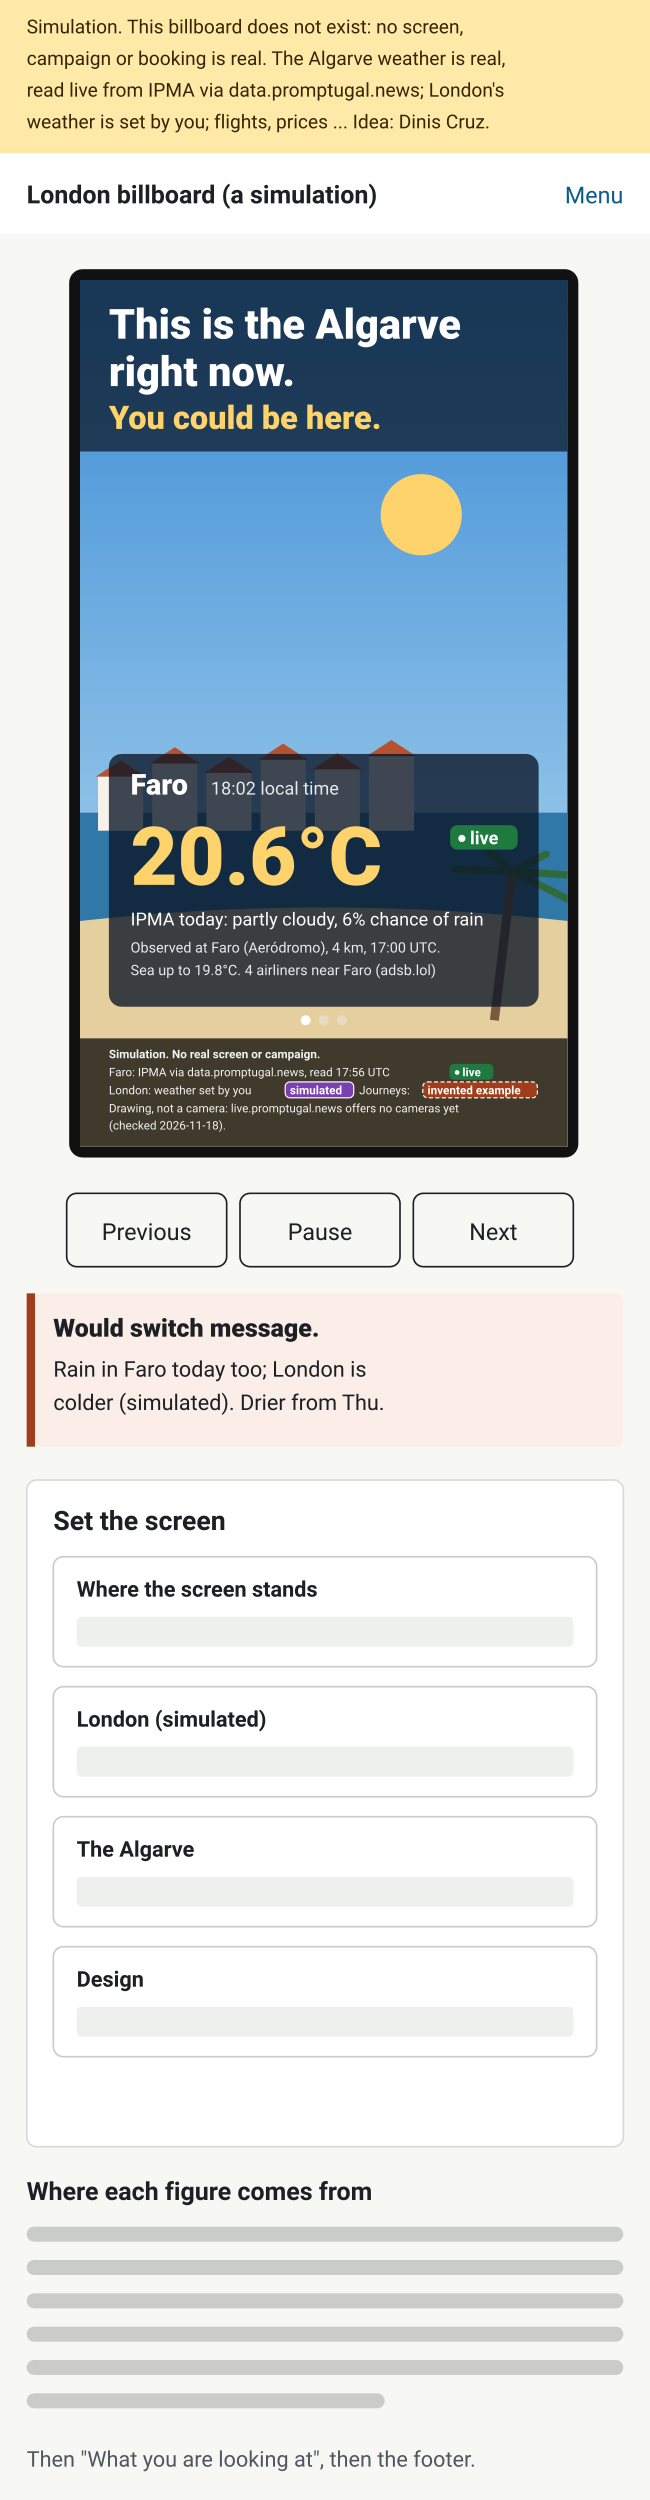
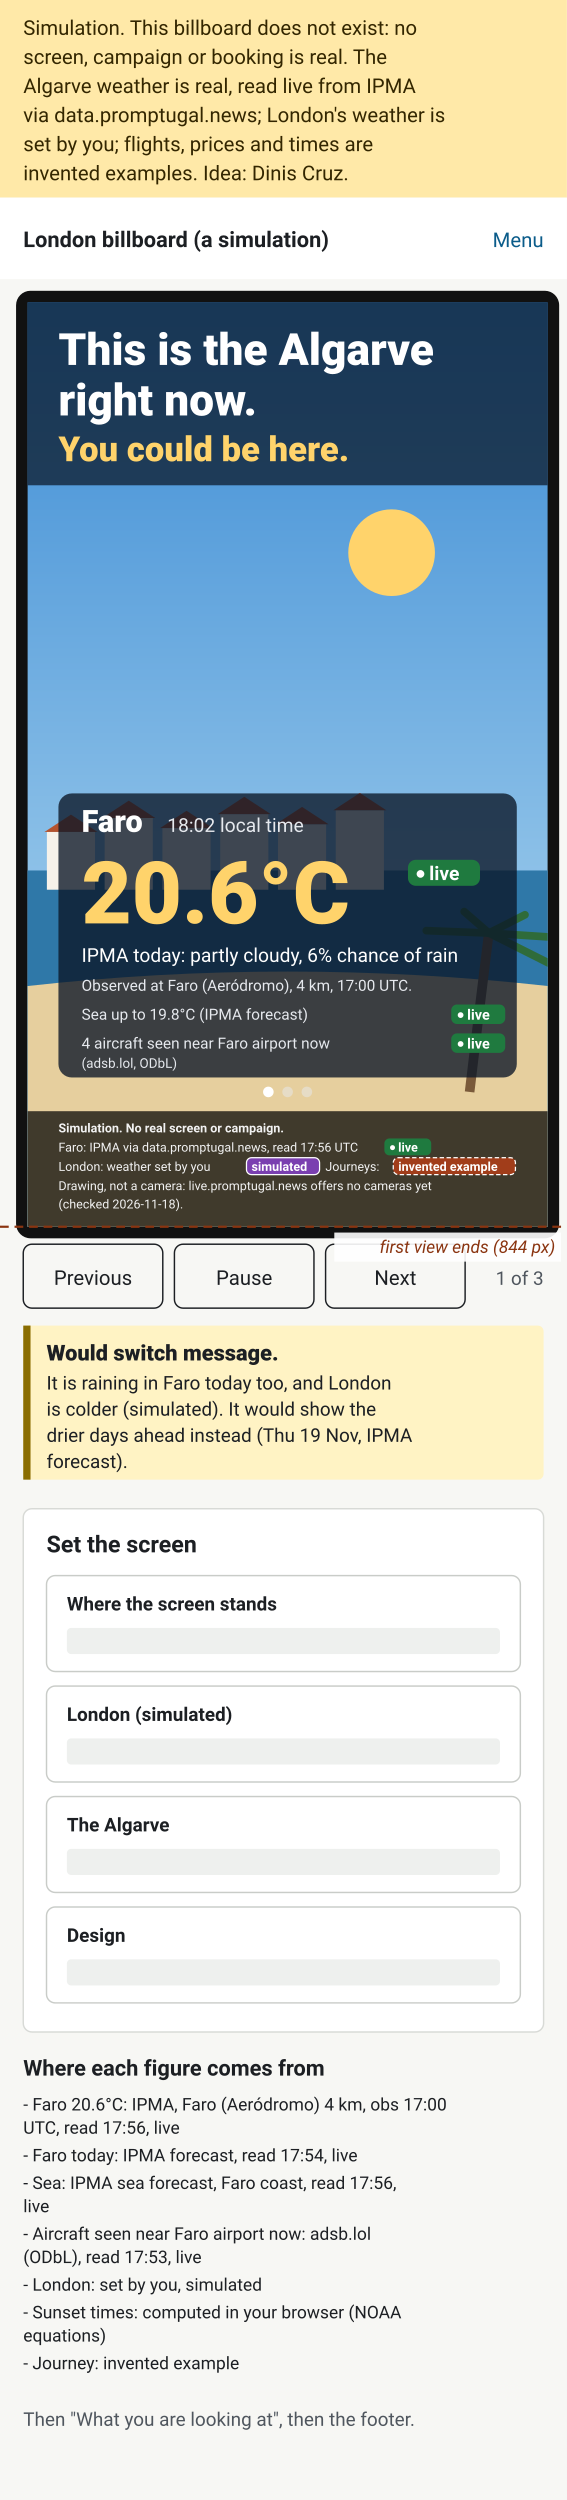
- <svg xmlns="http://www.w3.org/2000/svg" viewBox="0 0 390 1500" width="390" height="1500" role="img" aria-label="Mock-up: the home page at 390 px wide">
-   <rect x="0" y="0" width="390" height="1500" fill="#f7f7f4" />
-   <rect x="0" y="0" width="390" height="92" fill="#ffe9a8" />
-   <text x="16" y="20" font-family="system-ui, -apple-system, Segoe UI, Roboto, Helvetica, Arial, sans-serif" font-size="11.5" font-weight="400" fill="#332600">Simulation. This billboard does not exist: no screen,</text>
-   <text x="16" y="39" font-family="system-ui, -apple-system, Segoe UI, Roboto, Helvetica, Arial, sans-serif" font-size="11.5" font-weight="400" fill="#332600">campaign or booking is real. The Algarve weather is real,</text>
-   <text x="16" y="58" font-family="system-ui, -apple-system, Segoe UI, Roboto, Helvetica, Arial, sans-serif" font-size="11.5" font-weight="400" fill="#332600">read live from IPMA via data.promptugal.news; London's</text>
-   <text x="16" y="77" font-family="system-ui, -apple-system, Segoe UI, Roboto, Helvetica, Arial, sans-serif" font-size="11.5" font-weight="400" fill="#332600">weather is set by you; flights, prices ... Idea: Dinis Cruz.</text>
-   <rect x="0" y="92" width="390" height="48" fill="#ffffff" />
-   <text x="16" y="122" font-family="system-ui, -apple-system, Segoe UI, Roboto, Helvetica, Arial, sans-serif" font-size="15" font-weight="700" fill="#1c1f23">London billboard (a simulation)</text>
-   <text x="374" y="122" font-family="system-ui, -apple-system, Segoe UI, Roboto, Helvetica, Arial, sans-serif" font-size="14" font-weight="400" fill="#0b5c8a" text-anchor="end">Menu</text>
-   <g transform="translate(48 168) scale(0.2708333)">
+ <svg xmlns="http://www.w3.org/2000/svg" viewBox="0 0 390 1720" width="390" height="1720" role="img" aria-label="Mock-up: the home page at 390 px wide">
+   <rect x="0" y="0" width="390" height="1720" fill="#f7f7f4" />
+   <rect x="0" y="0" width="390" height="136" fill="#ffe9a8" />
+   <text x="16" y="24" font-family="system-ui, -apple-system, Segoe UI, Roboto, Helvetica, Arial, sans-serif" font-size="14" font-weight="400" fill="#332600">Simulation. This billboard does not exist: no</text>
+   <text x="16" y="44" font-family="system-ui, -apple-system, Segoe UI, Roboto, Helvetica, Arial, sans-serif" font-size="14" font-weight="400" fill="#332600">screen, campaign or booking is real. The</text>
+   <text x="16" y="64" font-family="system-ui, -apple-system, Segoe UI, Roboto, Helvetica, Arial, sans-serif" font-size="14" font-weight="400" fill="#332600">Algarve weather is real, read live from IPMA</text>
+   <text x="16" y="84" font-family="system-ui, -apple-system, Segoe UI, Roboto, Helvetica, Arial, sans-serif" font-size="14" font-weight="400" fill="#332600">via data.promptugal.news; London's weather is</text>
+   <text x="16" y="104" font-family="system-ui, -apple-system, Segoe UI, Roboto, Helvetica, Arial, sans-serif" font-size="14" font-weight="400" fill="#332600">set by you; flights, prices and times are</text>
+   <text x="16" y="124" font-family="system-ui, -apple-system, Segoe UI, Roboto, Helvetica, Arial, sans-serif" font-size="14" font-weight="400" fill="#332600">invented examples. Idea: Dinis Cruz.</text>
+   <rect x="0" y="136" width="390" height="56" fill="#ffffff" />
+   <text x="16" y="170" font-family="system-ui, -apple-system, Segoe UI, Roboto, Helvetica, Arial, sans-serif" font-size="15" font-weight="700" fill="#1c1f23">London billboard (a simulation)</text>
+   <text x="374" y="170" font-family="system-ui, -apple-system, Segoe UI, Roboto, Helvetica, Arial, sans-serif" font-size="14" font-weight="400" fill="#0b5c8a" text-anchor="end">Menu</text>
+   <g transform="translate(19 208) scale(0.33125)">
    <rect x="-24" y="-24" width="1128" height="1968" rx="30" fill="#111111" />
    <defs>
      <linearGradient id="g2" x1="0" y1="0" x2="0" y2="1">
        <stop offset="0" stop-color="#3b8bd4" />
        <stop offset="1" stop-color="#bfe2f4" />
      </linearGradient>
      <clipPath id="cg2">
        <rect x="0" y="0" width="1080" height="1920" />
      </clipPath>
    </defs>
    <g clip-path="url(#cg2)">
      <rect x="0" y="0" width="1080" height="1920" fill="url(#g2)" />
      <circle cx="756" cy="520" r="90" fill="#ffd36b" />
      <rect x="0" y="1180" width="1080" height="740" fill="#2f78a8" />
      <path d="M0 1420 Q540 1360 1080 1420 L1080 1920 L0 1920 Z" fill="#e6cf9e" />
      <rect x="40" y="1100" width="100" height="120" fill="#f6f2ea" />
      <path d="M35 1100 L90 1064 L145 1100 Z" fill="#b5532e" />
      <rect x="160" y="1071" width="100" height="149" fill="#f6f2ea" />
      <path d="M155 1071 L210 1035 L265 1071 Z" fill="#b5532e" />
      <rect x="280" y="1092" width="100" height="128" fill="#f6f2ea" />
      <path d="M275 1092 L330 1056 L385 1092 Z" fill="#b5532e" />
      <rect x="400" y="1063" width="100" height="157" fill="#f6f2ea" />
      <path d="M395 1063 L450 1027 L505 1063 Z" fill="#b5532e" />
      <rect x="520" y="1084" width="100" height="136" fill="#f6f2ea" />
      <path d="M515 1084 L570 1048 L625 1084 Z" fill="#b5532e" />
      <rect x="640" y="1055" width="100" height="165" fill="#f6f2ea" />
      <path d="M635 1055 L690 1019 L745 1055 Z" fill="#b5532e" />
      <path d="M918 1640 Q938 1470 958 1310" stroke="#7a5a3a" stroke-width="20" fill="none" />
      <path d="M958 1310 l-129.904 -5" stroke="#2f6b3a" stroke-width="16" stroke-linecap="round" />
      <path d="M958 1310 l-51.303 -44.572" stroke="#2f6b3a" stroke-width="16" stroke-linecap="round" />
      <path d="M958 1310 l75 -37.942" stroke="#2f6b3a" stroke-width="16" stroke-linecap="round" />
      <path d="M958 1310 l140.954 9.218" stroke="#2f6b3a" stroke-width="16" stroke-linecap="round" />
      <path d="M958 1310 l140.954 70.782" stroke="#2f6b3a" stroke-width="16" stroke-linecap="round" />
    </g>
    <rect x="0" y="0" width="1080" height="380" fill="#0a1626" opacity="0.72" />
    <text x="64" y="130" font-family="system-ui, -apple-system, Segoe UI, Roboto, Helvetica, Arial, sans-serif" font-size="92" font-weight="800" fill="#ffffff">This is the Algarve</text>
    <text x="64" y="235" font-family="system-ui, -apple-system, Segoe UI, Roboto, Helvetica, Arial, sans-serif" font-size="92" font-weight="800" fill="#ffffff">right now.</text>
    <text x="64" y="330" font-family="system-ui, -apple-system, Segoe UI, Roboto, Helvetica, Arial, sans-serif" font-size="72" font-weight="800" fill="#ffd36b">You could be here.</text>
-     <rect x="64" y="1050" width="952" height="560" rx="28" fill="#0a1626" opacity="0.78" />
-     <text x="112" y="1140" font-family="system-ui, -apple-system, Segoe UI, Roboto, Helvetica, Arial, sans-serif" font-size="64" font-weight="800" fill="#ffffff">Faro</text>
-     <text x="290" y="1140" font-family="system-ui, -apple-system, Segoe UI, Roboto, Helvetica, Arial, sans-serif" font-size="40" font-weight="400" fill="#e6e9ee">18:02 local time</text>
-     <text x="112" y="1340" font-family="system-ui, -apple-system, Segoe UI, Roboto, Helvetica, Arial, sans-serif" font-size="180" font-weight="800" fill="#ffd36b">20.6°C</text>
-     <rect x="820" y="1207.88" width="149.6" height="54" rx="16.2" fill="#1f7a3f" />
-     <circle cx="846" cy="1237.2" r="8" fill="#ffffff" />
-     <text x="864" y="1250" font-family="system-ui, -apple-system, Segoe UI, Roboto, Helvetica, Arial, sans-serif" font-size="40" font-weight="700" fill="#ffffff">live</text>
-     <text x="112" y="1430" font-family="system-ui, -apple-system, Segoe UI, Roboto, Helvetica, Arial, sans-serif" font-size="40" font-weight="400" fill="#ffffff">IPMA today: partly cloudy, 6% chance of rain</text>
-     <text x="112" y="1490" font-family="system-ui, -apple-system, Segoe UI, Roboto, Helvetica, Arial, sans-serif" font-size="32" font-weight="400" fill="#e6e9ee">Observed at Faro (Aeródromo), 4 km, 17:00 UTC.</text>
-     <text x="112" y="1540" font-family="system-ui, -apple-system, Segoe UI, Roboto, Helvetica, Arial, sans-serif" font-size="32" font-weight="400" fill="#e6e9ee">Sea up to 19.8°C. 4 airliners near Faro (adsb.lol)</text>
+     <rect x="64" y="1020" width="952" height="590" rx="28" fill="#0a1626" opacity="0.78" />
+     <text x="112" y="1100" font-family="system-ui, -apple-system, Segoe UI, Roboto, Helvetica, Arial, sans-serif" font-size="64" font-weight="800" fill="#ffffff">Faro</text>
+     <text x="290" y="1100" font-family="system-ui, -apple-system, Segoe UI, Roboto, Helvetica, Arial, sans-serif" font-size="40" font-weight="400" fill="#e6e9ee">18:02 local time</text>
+     <text x="112" y="1290" font-family="system-ui, -apple-system, Segoe UI, Roboto, Helvetica, Arial, sans-serif" font-size="180" font-weight="800" fill="#ffd36b">20.6°C</text>
+     <rect x="790" y="1157.88" width="149.6" height="54" rx="16.2" fill="#1f7a3f" />
+     <circle cx="816" cy="1187.2" r="8" fill="#ffffff" />
+     <text x="834" y="1200" font-family="system-ui, -apple-system, Segoe UI, Roboto, Helvetica, Arial, sans-serif" font-size="40" font-weight="700" fill="#ffffff">live</text>
+     <text x="112" y="1370" font-family="system-ui, -apple-system, Segoe UI, Roboto, Helvetica, Arial, sans-serif" font-size="40" font-weight="400" fill="#ffffff">IPMA today: partly cloudy, 6% chance of rain</text>
+     <text x="112" y="1430" font-family="system-ui, -apple-system, Segoe UI, Roboto, Helvetica, Arial, sans-serif" font-size="32" font-weight="400" fill="#e6e9ee">Observed at Faro (Aeródromo), 4 km, 17:00 UTC.</text>
+     <text x="112" y="1490" font-family="system-ui, -apple-system, Segoe UI, Roboto, Helvetica, Arial, sans-serif" font-size="32" font-weight="400" fill="#e6e9ee">Sea up to 19.8°C (IPMA forecast)</text>
+     <rect x="879.8" y="1458.41" width="112.2" height="40.5" rx="12.15" fill="#1f7a3f" />
+     <circle cx="899.3" cy="1480.4" r="6" fill="#ffffff" />
+     <text x="912.8" y="1490" font-family="system-ui, -apple-system, Segoe UI, Roboto, Helvetica, Arial, sans-serif" font-size="30" font-weight="700" fill="#ffffff">live</text>
+     <text x="112" y="1550" font-family="system-ui, -apple-system, Segoe UI, Roboto, Helvetica, Arial, sans-serif" font-size="32" font-weight="400" fill="#e6e9ee">4 aircraft seen near Faro airport now</text>
+     <text x="112" y="1590" font-family="system-ui, -apple-system, Segoe UI, Roboto, Helvetica, Arial, sans-serif" font-size="28" font-weight="400" fill="#e6e9ee">(adsb.lol, ODbL)</text>
+     <rect x="879.8" y="1518.41" width="112.2" height="40.5" rx="12.15" fill="#1f7a3f" />
+     <circle cx="899.3" cy="1540.4" r="6" fill="#ffffff" />
+     <text x="912.8" y="1550" font-family="system-ui, -apple-system, Segoe UI, Roboto, Helvetica, Arial, sans-serif" font-size="30" font-weight="700" fill="#ffffff">live</text>
    <circle cx="500" cy="1640" r="11" fill="#ffffff" opacity="1" />
    <circle cx="540" cy="1640" r="11" fill="#e6e9ee" opacity="0.5" />
    <circle cx="580" cy="1640" r="11" fill="#e6e9ee" opacity="0.5" />
    <rect x="0" y="1680" width="1080" height="240" fill="#000000" opacity="0.72" />
    <text x="64" y="1724" font-family="system-ui, -apple-system, Segoe UI, Roboto, Helvetica, Arial, sans-serif" font-size="26" font-weight="700" fill="#f2f2f2">Simulation. No real screen or campaign.</text>
    <text x="64" y="1764" font-family="system-ui, -apple-system, Segoe UI, Roboto, Helvetica, Arial, sans-serif" font-size="26" font-weight="400" fill="#f2f2f2">Faro: IPMA via data.promptugal.news, read 17:56 UTC</text>
-     <rect x="818.56" y="1736.622" width="97.24" height="35.1" rx="10.53" fill="#1f7a3f" />
-     <circle cx="835.46" cy="1755.68" r="5.2" fill="#ffffff" />
-     <text x="847.16" y="1764" font-family="system-ui, -apple-system, Segoe UI, Roboto, Helvetica, Arial, sans-serif" font-size="26" font-weight="700" fill="#ffffff">live</text>
+     <rect x="741" y="1736.622" width="97.24" height="35.1" rx="10.53" fill="#1f7a3f" />
+     <circle cx="757.9" cy="1755.68" r="5.2" fill="#ffffff" />
+     <text x="769.6" y="1764" font-family="system-ui, -apple-system, Segoe UI, Roboto, Helvetica, Arial, sans-serif" font-size="26" font-weight="700" fill="#ffffff">live</text>
    <text x="64" y="1804" font-family="system-ui, -apple-system, Segoe UI, Roboto, Helvetica, Arial, sans-serif" font-size="26" font-weight="400" fill="#f2f2f2">London: weather set by you</text>
    <rect x="454.56" y="1776.622" width="151.84" height="35.1" rx="10.53" fill="#7a3fb0" stroke="#ffffff" stroke-width="2.6" />
    <text x="464.96" y="1804" font-family="system-ui, -apple-system, Segoe UI, Roboto, Helvetica, Arial, sans-serif" font-size="26" font-weight="700" fill="#ffffff">simulated</text>
    <text x="618.4" y="1804" font-family="system-ui, -apple-system, Segoe UI, Roboto, Helvetica, Arial, sans-serif" font-size="26" font-weight="400" fill="#f2f2f2">Journeys:</text>
    <rect x="759.44" y="1776.622" width="253.76" height="35.1" rx="10.53" fill="#a13d1a" stroke="#ffffff" stroke-width="2.6" stroke-dasharray="9.1 5.2" />
    <text x="769.84" y="1804" font-family="system-ui, -apple-system, Segoe UI, Roboto, Helvetica, Arial, sans-serif" font-size="26" font-weight="700" fill="#ffffff">invented example</text>
    <text x="64" y="1844" font-family="system-ui, -apple-system, Segoe UI, Roboto, Helvetica, Arial, sans-serif" font-size="26" font-weight="400" fill="#f2f2f2">Drawing, not a camera: live.promptugal.news offers no cameras yet</text>
    <text x="64" y="1882" font-family="system-ui, -apple-system, Segoe UI, Roboto, Helvetica, Arial, sans-serif" font-size="26" font-weight="400" fill="#f2f2f2">(checked 2026-11-18).</text>
  </g>
-   <rect x="40" y="716" width="96" height="44" rx="6" fill="none" stroke="#1c1f23" stroke-width="1" />
-   <text x="88" y="744" font-family="system-ui, -apple-system, Segoe UI, Roboto, Helvetica, Arial, sans-serif" font-size="14" font-weight="400" fill="#1c1f23" text-anchor="middle">Previous</text>
-   <rect x="144" y="716" width="96" height="44" rx="6" fill="none" stroke="#1c1f23" stroke-width="1" />
-   <text x="192" y="744" font-family="system-ui, -apple-system, Segoe UI, Roboto, Helvetica, Arial, sans-serif" font-size="14" font-weight="400" fill="#1c1f23" text-anchor="middle">Pause</text>
-   <rect x="248" y="716" width="96" height="44" rx="6" fill="none" stroke="#1c1f23" stroke-width="1" />
-   <text x="296" y="744" font-family="system-ui, -apple-system, Segoe UI, Roboto, Helvetica, Arial, sans-serif" font-size="14" font-weight="400" fill="#1c1f23" text-anchor="middle">Next</text>
-   <rect x="16" y="776" width="358" height="92" rx="4" fill="#fbeee8" />
-   <rect x="16" y="776" width="5" height="92" fill="#a13d1a" />
-   <text x="32" y="802" font-family="system-ui, -apple-system, Segoe UI, Roboto, Helvetica, Arial, sans-serif" font-size="15" font-weight="800" fill="#1c1f23">Would switch message.</text>
-   <text x="32" y="826" font-family="system-ui, -apple-system, Segoe UI, Roboto, Helvetica, Arial, sans-serif" font-size="13" font-weight="400" fill="#1c1f23">Rain in Faro today too; London is</text>
-   <text x="32" y="846" font-family="system-ui, -apple-system, Segoe UI, Roboto, Helvetica, Arial, sans-serif" font-size="13" font-weight="400" fill="#1c1f23">colder (simulated). Drier from Thu.</text>
-   <rect x="16" y="888" width="358" height="400" rx="6" fill="#ffffff" stroke="#d8dad6" stroke-width="1" />
-   <text x="32" y="918" font-family="system-ui, -apple-system, Segoe UI, Roboto, Helvetica, Arial, sans-serif" font-size="16" font-weight="700" fill="#1c1f23">Set the screen</text>
-   <rect x="32" y="934" width="326" height="66" rx="6" fill="none" stroke="#c9ccc8" stroke-width="1" />
-   <text x="46" y="958" font-family="system-ui, -apple-system, Segoe UI, Roboto, Helvetica, Arial, sans-serif" font-size="13" font-weight="700" fill="#1c1f23">Where the screen stands</text>
-   <rect x="46" y="970" width="298" height="18" rx="3" fill="#eef0ee" />
-   <rect x="32" y="1012" width="326" height="66" rx="6" fill="none" stroke="#c9ccc8" stroke-width="1" />
-   <text x="46" y="1036" font-family="system-ui, -apple-system, Segoe UI, Roboto, Helvetica, Arial, sans-serif" font-size="13" font-weight="700" fill="#1c1f23">London (simulated)</text>
-   <rect x="46" y="1048" width="298" height="18" rx="3" fill="#eef0ee" />
-   <rect x="32" y="1090" width="326" height="66" rx="6" fill="none" stroke="#c9ccc8" stroke-width="1" />
-   <text x="46" y="1114" font-family="system-ui, -apple-system, Segoe UI, Roboto, Helvetica, Arial, sans-serif" font-size="13" font-weight="700" fill="#1c1f23">The Algarve</text>
-   <rect x="46" y="1126" width="298" height="18" rx="3" fill="#eef0ee" />
-   <rect x="32" y="1168" width="326" height="66" rx="6" fill="none" stroke="#c9ccc8" stroke-width="1" />
-   <text x="46" y="1192" font-family="system-ui, -apple-system, Segoe UI, Roboto, Helvetica, Arial, sans-serif" font-size="13" font-weight="700" fill="#1c1f23">Design</text>
-   <rect x="46" y="1204" width="298" height="18" rx="3" fill="#eef0ee" />
-   <text x="16" y="1320" font-family="system-ui, -apple-system, Segoe UI, Roboto, Helvetica, Arial, sans-serif" font-size="15" font-weight="700" fill="#1c1f23">Where each figure comes from</text>
-   <rect x="16" y="1336" width="358" height="9" rx="4.5" fill="#c9ccc8" />
-   <rect x="16" y="1356" width="358" height="9" rx="4.5" fill="#c9ccc8" />
-   <rect x="16" y="1376" width="358" height="9" rx="4.5" fill="#c9ccc8" />
-   <rect x="16" y="1396" width="358" height="9" rx="4.5" fill="#c9ccc8" />
-   <rect x="16" y="1416" width="358" height="9" rx="4.5" fill="#c9ccc8" />
-   <rect x="16" y="1436" width="214.8" height="9" rx="4.5" fill="#c9ccc8" />
-   <text x="16" y="1480" font-family="system-ui, -apple-system, Segoe UI, Roboto, Helvetica, Arial, sans-serif" font-size="13" font-weight="400" fill="#4f565e">Then "What you are looking at", then the footer.</text>
+   <rect x="16" y="856" width="96" height="44" rx="6" fill="none" stroke="#1c1f23" stroke-width="1" />
+   <text x="64" y="884" font-family="system-ui, -apple-system, Segoe UI, Roboto, Helvetica, Arial, sans-serif" font-size="14" font-weight="400" fill="#1c1f23" text-anchor="middle">Previous</text>
+   <rect x="120" y="856" width="96" height="44" rx="6" fill="none" stroke="#1c1f23" stroke-width="1" />
+   <text x="168" y="884" font-family="system-ui, -apple-system, Segoe UI, Roboto, Helvetica, Arial, sans-serif" font-size="14" font-weight="400" fill="#1c1f23" text-anchor="middle">Pause</text>
+   <rect x="224" y="856" width="96" height="44" rx="6" fill="none" stroke="#1c1f23" stroke-width="1" />
+   <text x="272" y="884" font-family="system-ui, -apple-system, Segoe UI, Roboto, Helvetica, Arial, sans-serif" font-size="14" font-weight="400" fill="#1c1f23" text-anchor="middle">Next</text>
+   <text x="374" y="884" font-family="system-ui, -apple-system, Segoe UI, Roboto, Helvetica, Arial, sans-serif" font-size="13" font-weight="400" fill="#4f565e" text-anchor="end">1 of 3</text>
+   <rect x="16" y="912" width="358" height="106" rx="4" fill="#fff3c4" />
+   <rect x="16" y="912" width="5" height="106" fill="#8a6d00" />
+   <text x="32" y="936" font-family="system-ui, -apple-system, Segoe UI, Roboto, Helvetica, Arial, sans-serif" font-size="15" font-weight="800" fill="#1c1f23">Would switch message.</text>
+   <text x="32" y="956" font-family="system-ui, -apple-system, Segoe UI, Roboto, Helvetica, Arial, sans-serif" font-size="13" font-weight="400" fill="#1c1f23">It is raining in Faro today too, and London</text>
+   <text x="32" y="974" font-family="system-ui, -apple-system, Segoe UI, Roboto, Helvetica, Arial, sans-serif" font-size="13" font-weight="400" fill="#1c1f23">is colder (simulated). It would show the</text>
+   <text x="32" y="992" font-family="system-ui, -apple-system, Segoe UI, Roboto, Helvetica, Arial, sans-serif" font-size="13" font-weight="400" fill="#1c1f23">drier days ahead instead (Thu 19 Nov, IPMA</text>
+   <text x="32" y="1010" font-family="system-ui, -apple-system, Segoe UI, Roboto, Helvetica, Arial, sans-serif" font-size="13" font-weight="400" fill="#1c1f23">forecast).</text>
+   <rect x="16" y="1038" width="358" height="360" rx="6" fill="#ffffff" stroke="#d8dad6" stroke-width="1" />
+   <text x="32" y="1068" font-family="system-ui, -apple-system, Segoe UI, Roboto, Helvetica, Arial, sans-serif" font-size="16" font-weight="700" fill="#1c1f23">Set the screen</text>
+   <rect x="32" y="1084" width="326" height="66" rx="6" fill="none" stroke="#c9ccc8" stroke-width="1" />
+   <text x="46" y="1108" font-family="system-ui, -apple-system, Segoe UI, Roboto, Helvetica, Arial, sans-serif" font-size="13" font-weight="700" fill="#1c1f23">Where the screen stands</text>
+   <rect x="46" y="1120" width="298" height="18" rx="3" fill="#eef0ee" />
+   <rect x="32" y="1160" width="326" height="66" rx="6" fill="none" stroke="#c9ccc8" stroke-width="1" />
+   <text x="46" y="1184" font-family="system-ui, -apple-system, Segoe UI, Roboto, Helvetica, Arial, sans-serif" font-size="13" font-weight="700" fill="#1c1f23">London (simulated)</text>
+   <rect x="46" y="1196" width="298" height="18" rx="3" fill="#eef0ee" />
+   <rect x="32" y="1236" width="326" height="66" rx="6" fill="none" stroke="#c9ccc8" stroke-width="1" />
+   <text x="46" y="1260" font-family="system-ui, -apple-system, Segoe UI, Roboto, Helvetica, Arial, sans-serif" font-size="13" font-weight="700" fill="#1c1f23">The Algarve</text>
+   <rect x="46" y="1272" width="298" height="18" rx="3" fill="#eef0ee" />
+   <rect x="32" y="1312" width="326" height="66" rx="6" fill="none" stroke="#c9ccc8" stroke-width="1" />
+   <text x="46" y="1336" font-family="system-ui, -apple-system, Segoe UI, Roboto, Helvetica, Arial, sans-serif" font-size="13" font-weight="700" fill="#1c1f23">Design</text>
+   <rect x="46" y="1348" width="298" height="18" rx="3" fill="#eef0ee" />
+   <text x="16" y="1428" font-family="system-ui, -apple-system, Segoe UI, Roboto, Helvetica, Arial, sans-serif" font-size="15" font-weight="700" fill="#1c1f23">Where each figure comes from</text>
+   <text x="16" y="1452" font-family="system-ui, -apple-system, Segoe UI, Roboto, Helvetica, Arial, sans-serif" font-size="12" font-weight="400" fill="#1c1f23">- Faro 20.6°C: IPMA, Faro (Aeródromo) 4 km, obs 17:00</text>
+   <text x="16" y="1468" font-family="system-ui, -apple-system, Segoe UI, Roboto, Helvetica, Arial, sans-serif" font-size="12" font-weight="400" fill="#1c1f23">UTC, read 17:56, live</text>
+   <text x="16" y="1487" font-family="system-ui, -apple-system, Segoe UI, Roboto, Helvetica, Arial, sans-serif" font-size="12" font-weight="400" fill="#1c1f23">- Faro today: IPMA forecast, read 17:54, live</text>
+   <text x="16" y="1506" font-family="system-ui, -apple-system, Segoe UI, Roboto, Helvetica, Arial, sans-serif" font-size="12" font-weight="400" fill="#1c1f23">- Sea: IPMA sea forecast, Faro coast, read 17:56,</text>
+   <text x="16" y="1522" font-family="system-ui, -apple-system, Segoe UI, Roboto, Helvetica, Arial, sans-serif" font-size="12" font-weight="400" fill="#1c1f23">live</text>
+   <text x="16" y="1541" font-family="system-ui, -apple-system, Segoe UI, Roboto, Helvetica, Arial, sans-serif" font-size="12" font-weight="400" fill="#1c1f23">- Aircraft seen near Faro airport now: adsb.lol</text>
+   <text x="16" y="1557" font-family="system-ui, -apple-system, Segoe UI, Roboto, Helvetica, Arial, sans-serif" font-size="12" font-weight="400" fill="#1c1f23">(ODbL), read 17:53, live</text>
+   <text x="16" y="1576" font-family="system-ui, -apple-system, Segoe UI, Roboto, Helvetica, Arial, sans-serif" font-size="12" font-weight="400" fill="#1c1f23">- London: set by you, simulated</text>
+   <text x="16" y="1595" font-family="system-ui, -apple-system, Segoe UI, Roboto, Helvetica, Arial, sans-serif" font-size="12" font-weight="400" fill="#1c1f23">- Sunset times: computed in your browser (NOAA</text>
+   <text x="16" y="1611" font-family="system-ui, -apple-system, Segoe UI, Roboto, Helvetica, Arial, sans-serif" font-size="12" font-weight="400" fill="#1c1f23">equations)</text>
+   <text x="16" y="1630" font-family="system-ui, -apple-system, Segoe UI, Roboto, Helvetica, Arial, sans-serif" font-size="12" font-weight="400" fill="#1c1f23">- Journey: invented example</text>
+   <text x="16" y="1669" font-family="system-ui, -apple-system, Segoe UI, Roboto, Helvetica, Arial, sans-serif" font-size="13" font-weight="400" fill="#4f565e">Then "What you are looking at", then the footer.</text>
+   <rect x="0" y="844" width="390" height="0.01" fill="none" />
+   <line x1="0" y1="844" x2="390" y2="844" stroke="#8a3410" stroke-width="1.5" stroke-dasharray="6 4" />
+   <rect x="230" y="848" width="156" height="20" fill="#ffffff" opacity="0.9" />
+   <text x="382" y="862" font-family="system-ui, -apple-system, Segoe UI, Roboto, Helvetica, Arial, sans-serif" font-size="12" font-weight="400" fill="#8a3410" text-anchor="end" font-style="italic">first view ends (844 px)</text>
</svg>
